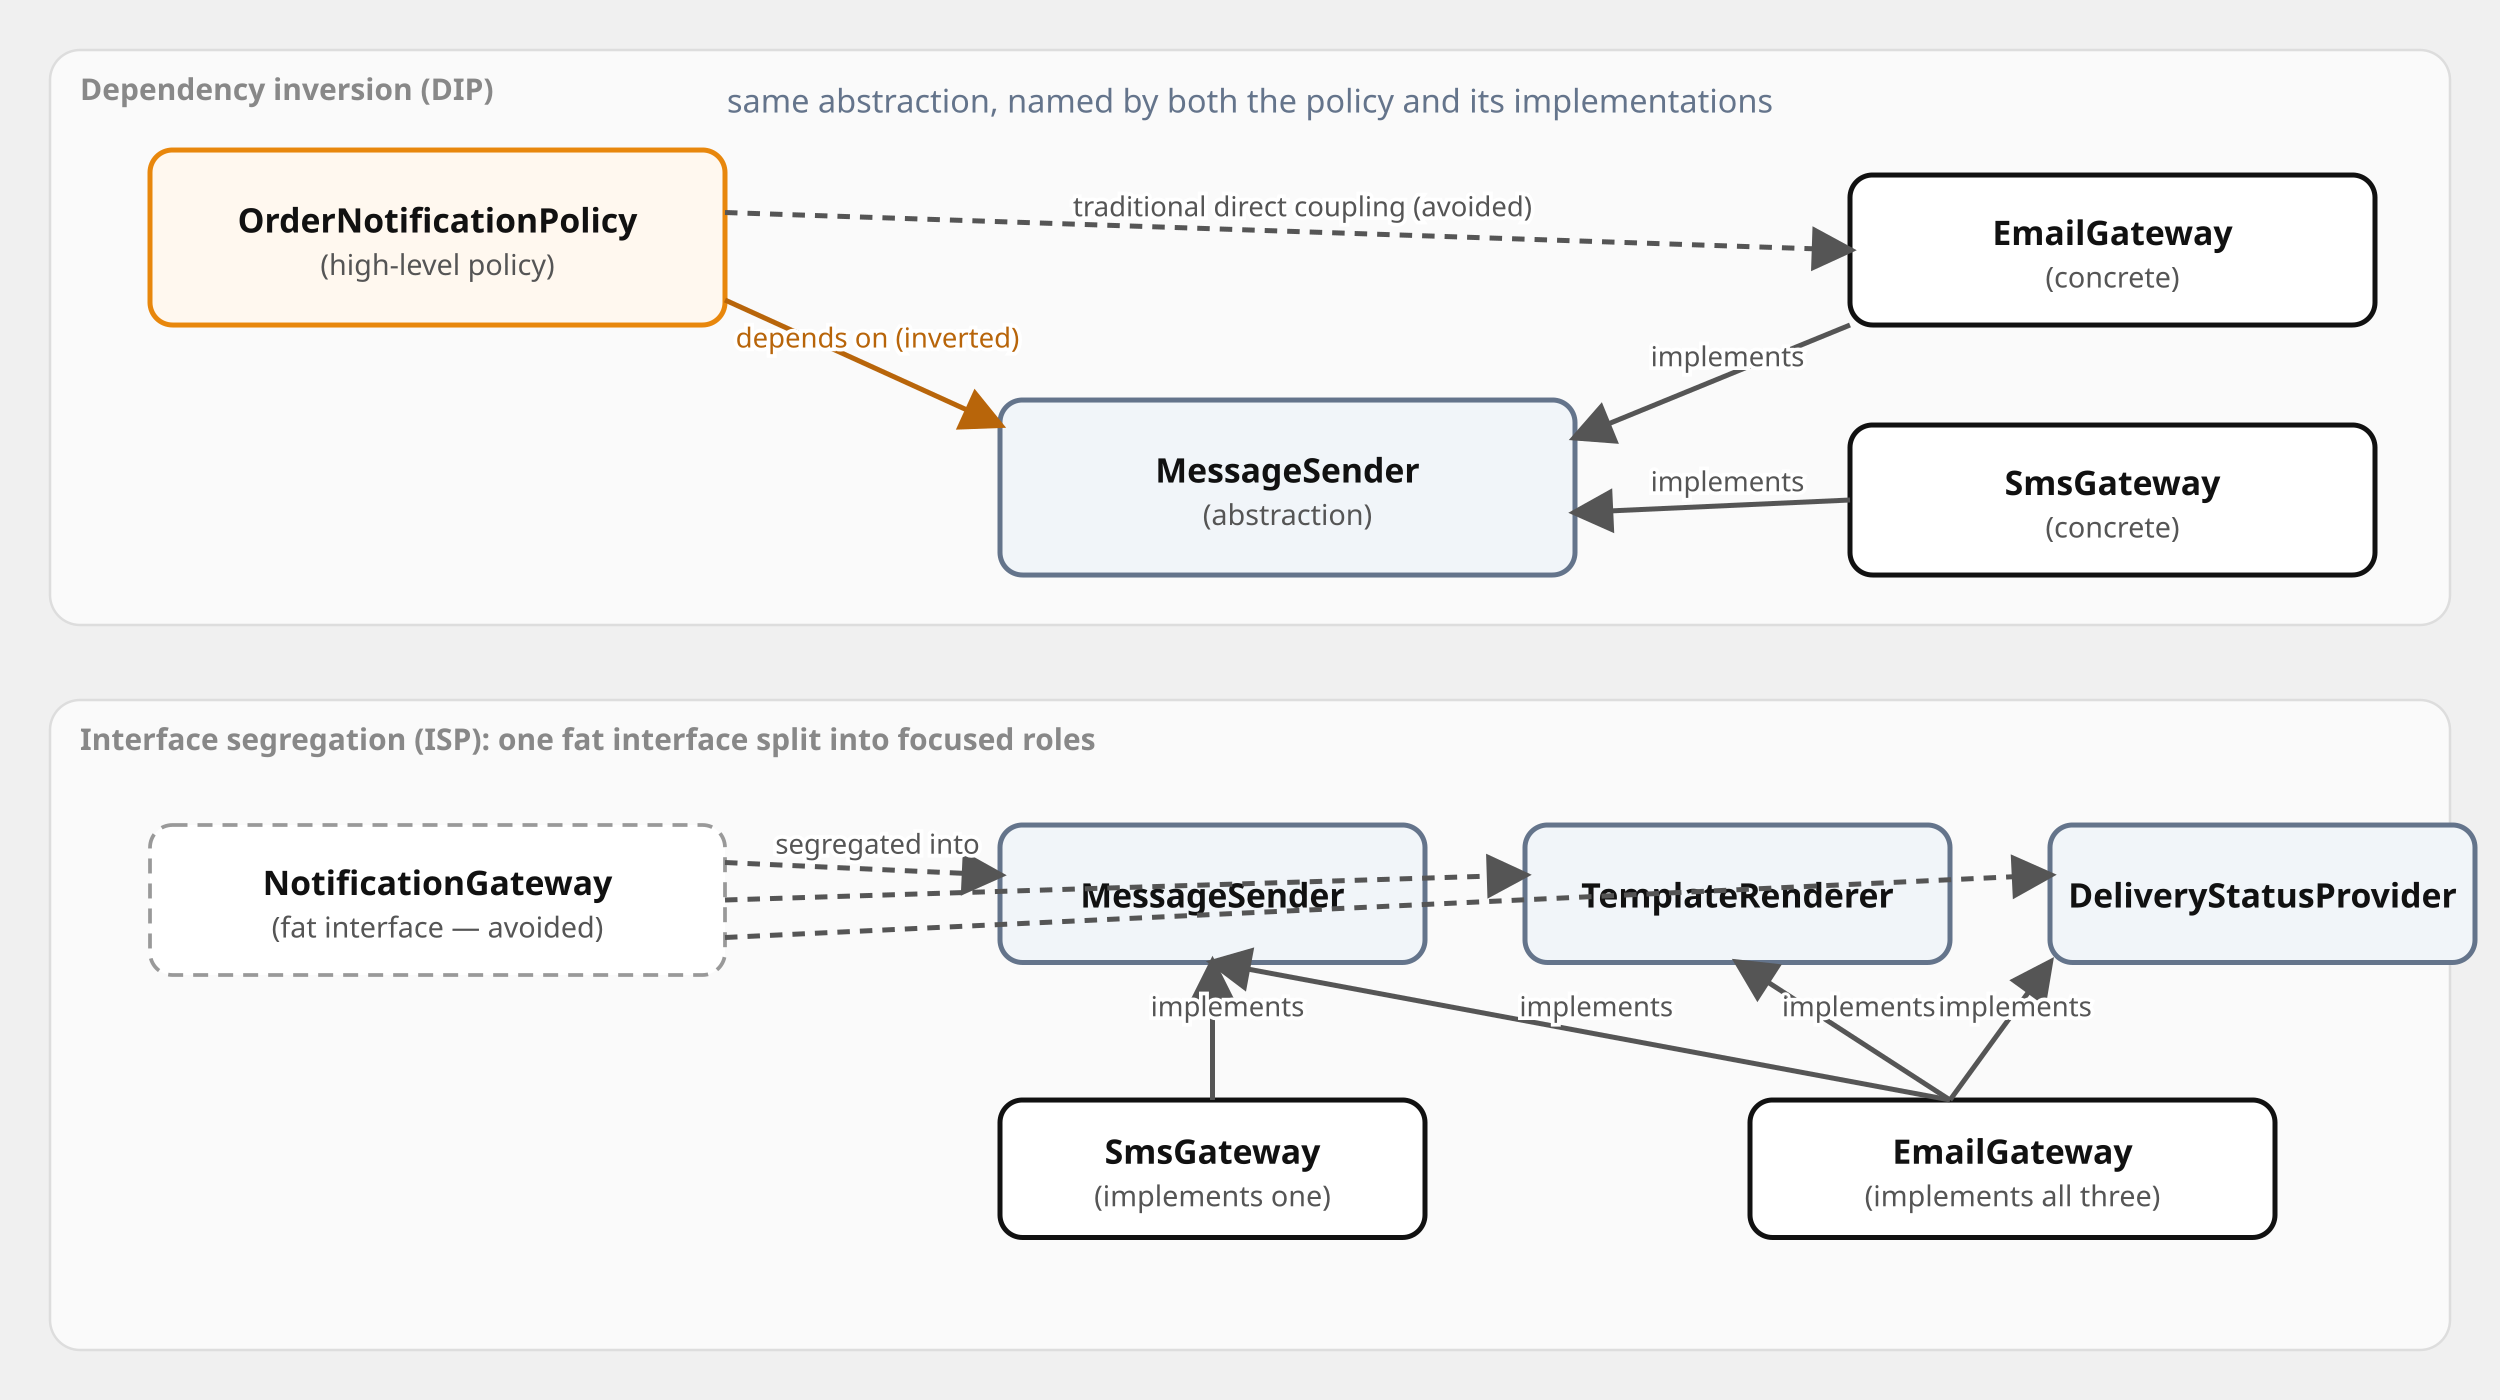
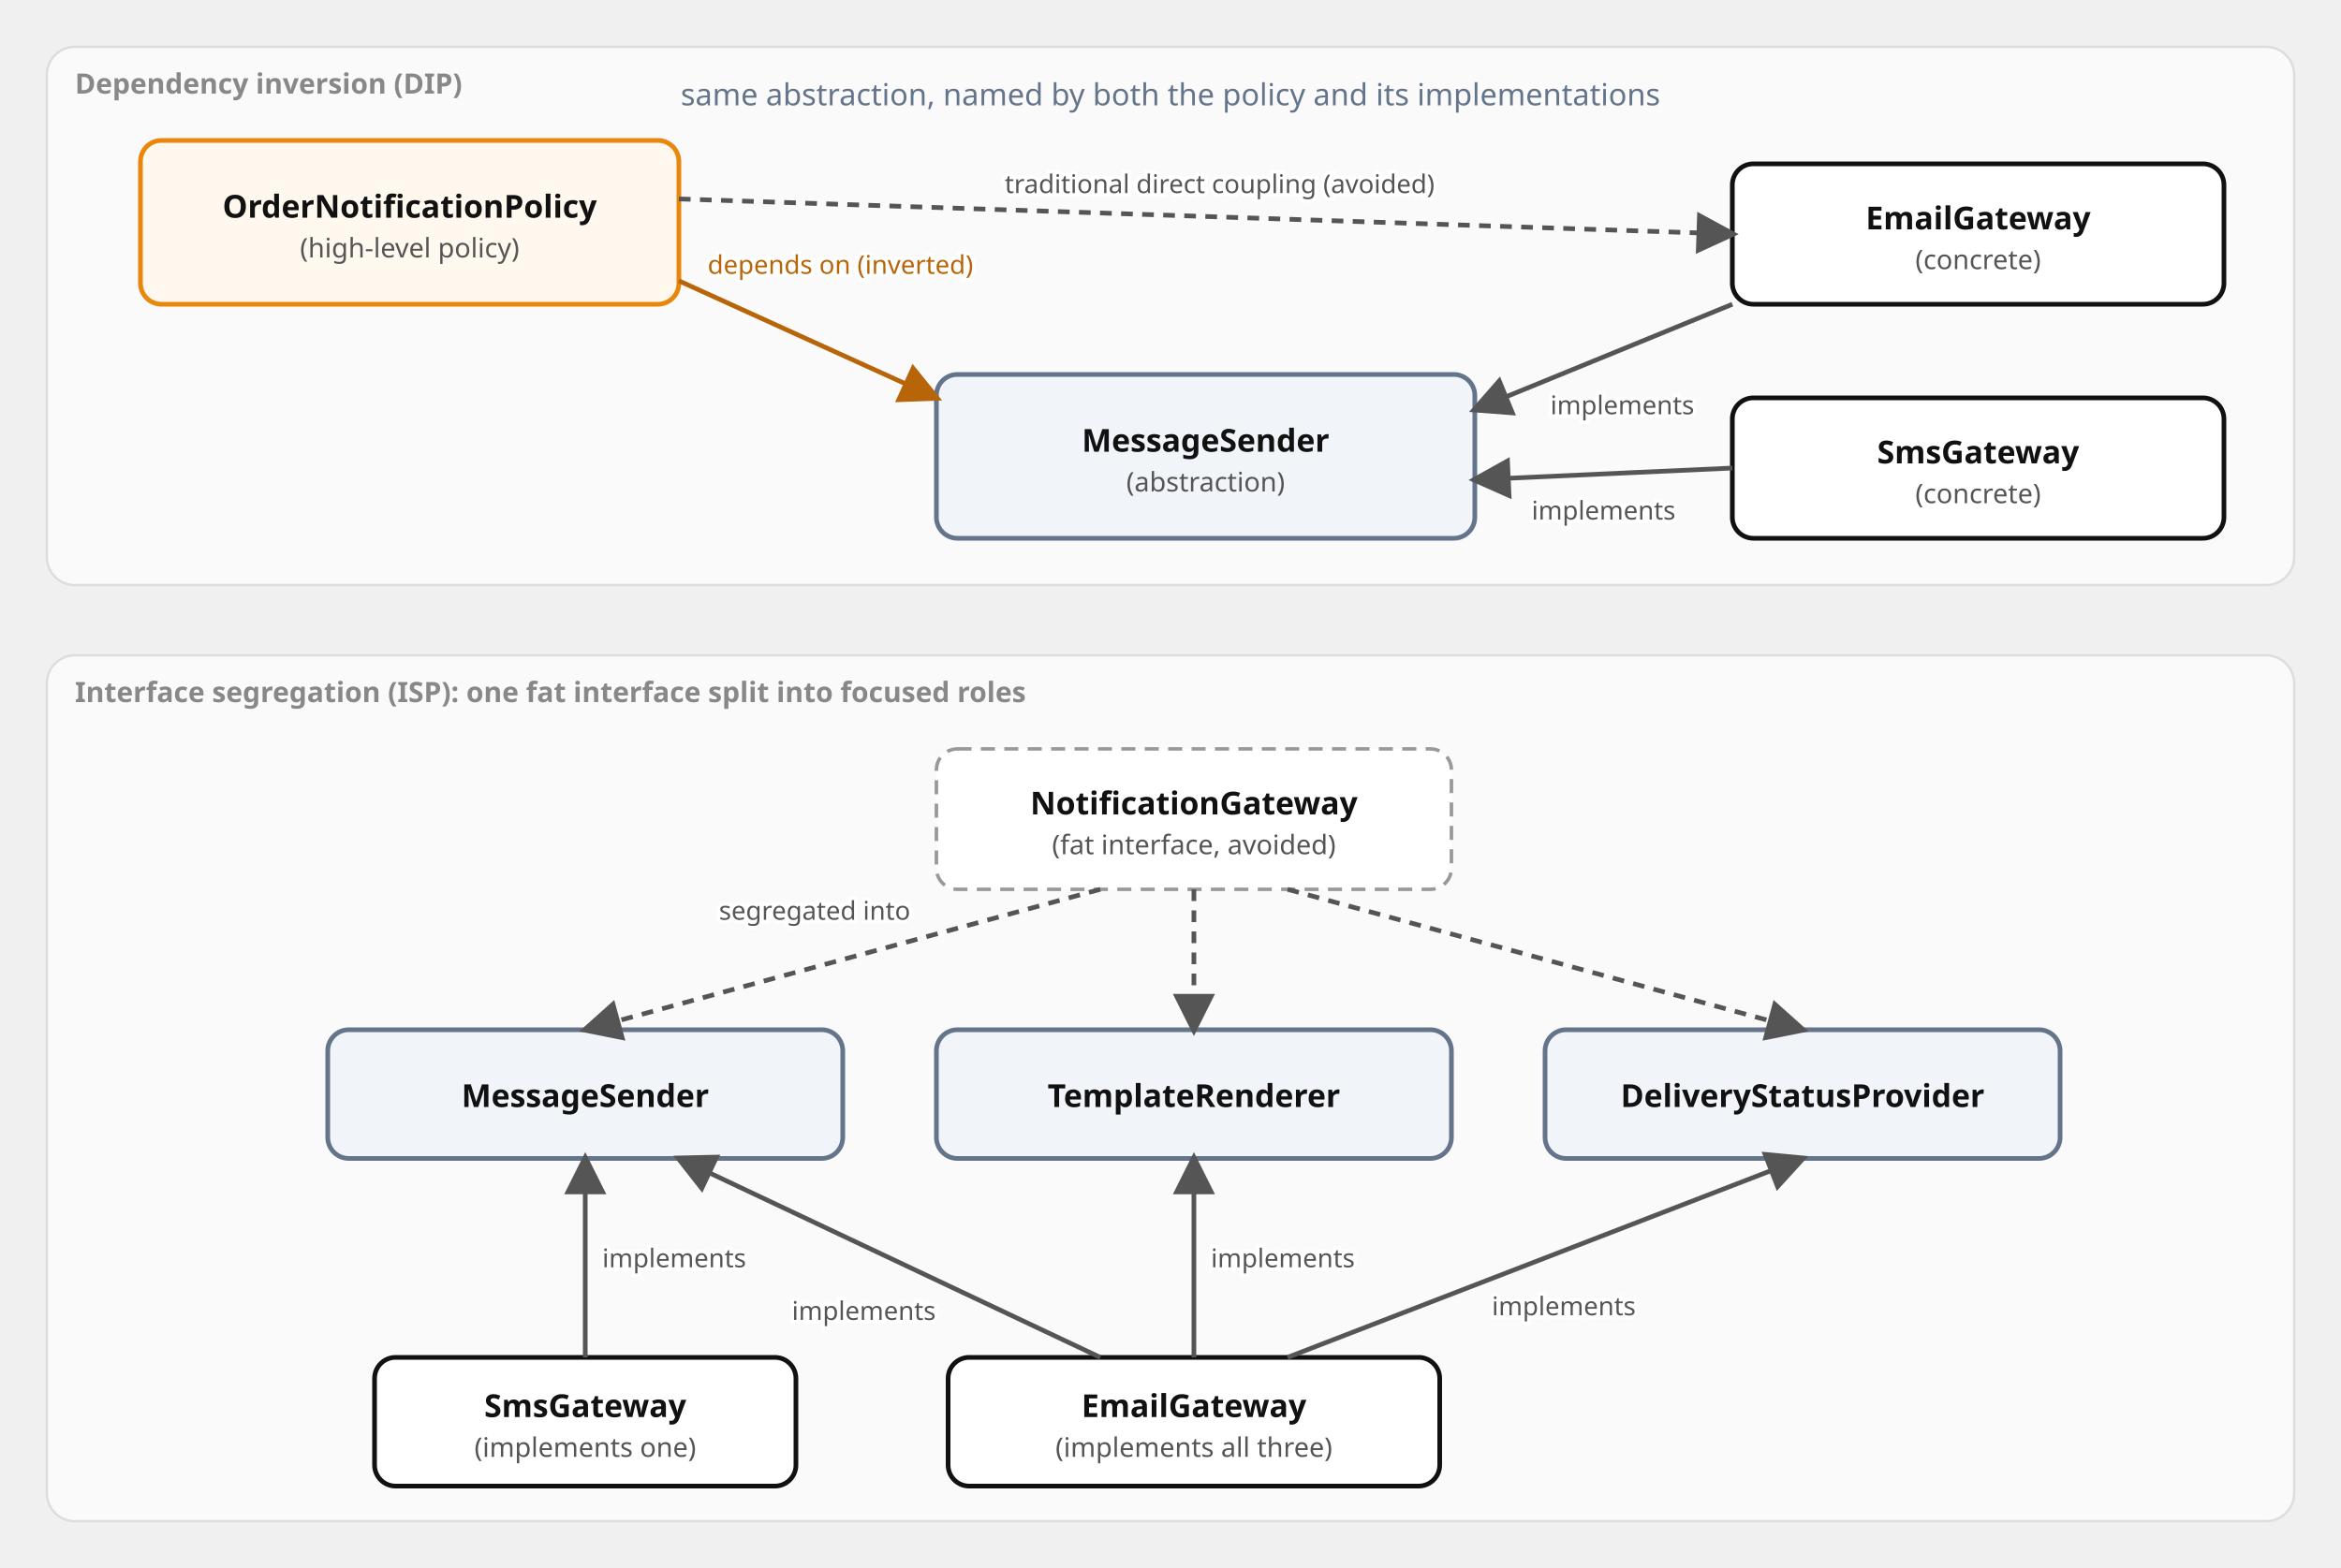
- <svg xmlns="http://www.w3.org/2000/svg" viewBox="0 0 1000 560" font-family="'Red Hat Text', system-ui, sans-serif" role="img">
+ <svg xmlns="http://www.w3.org/2000/svg" viewBox="0 0 1000 670" font-family="'Red Hat Text', system-ui, sans-serif" role="img">
  <defs>
    <marker id="a" viewBox="0 0 10 10" refX="8.5" refY="5" markerWidth="9" markerHeight="9" orient="auto-start-reverse">
      <path d="M0,0 L10,5 L0,10 z" fill="#555" />
    </marker>
    <marker id="am" viewBox="0 0 10 10" refX="8.5" refY="5" markerWidth="9" markerHeight="9" orient="auto-start-reverse">
      <path d="M0,0 L10,5 L0,10 z" fill="#b8650a" />
    </marker>
  </defs>
  <rect x="20" y="20" width="960" height="230" rx="12" fill="#fafafa" stroke="#ddd" />
  <text x="32" y="40" font-size="12" font-weight="700" fill="#888">Dependency inversion (DIP)</text>
-   <rect x="20" y="280" width="960" height="260" rx="12" fill="#fafafa" stroke="#ddd" />
+   <rect x="20" y="280" width="960" height="370" rx="12" fill="#fafafa" stroke="#ddd" />
  <text x="32" y="300" font-size="12" font-weight="700" fill="#888">Interface segregation (ISP): one fat interface split into focused roles</text>
  <rect x="60" y="60" width="230" height="70" rx="9" fill="#fff8ef" stroke="#e8870c" stroke-width="2" />
  <text x="175.0" y="93.0" font-size="13.5" font-weight="700" fill="#111111" text-anchor="middle">OrderNotificationPolicy</text>
  <text x="175.0" y="110.0" font-size="11.5" fill="#555555" text-anchor="middle">(high-level policy)</text>
  <rect x="400" y="160" width="230" height="70" rx="9" fill="#f1f5f9" stroke="#64748b" stroke-width="2" />
  <text x="515.0" y="193.0" font-size="13.5" font-weight="700" fill="#111111" text-anchor="middle">MessageSender</text>
  <text x="515.0" y="210.0" font-size="11.5" fill="#555555" text-anchor="middle">(abstraction)</text>
  <rect x="740" y="70" width="210" height="60" rx="9" fill="#ffffff" stroke="#111111" stroke-width="2" />
  <text x="845.0" y="98.0" font-size="13.5" font-weight="700" fill="#111111" text-anchor="middle">EmailGateway</text>
  <text x="845.0" y="115.0" font-size="11.5" fill="#555555" text-anchor="middle">(concrete)</text>
  <rect x="740" y="170" width="210" height="60" rx="9" fill="#ffffff" stroke="#111111" stroke-width="2" />
  <text x="845.0" y="198.0" font-size="13.5" font-weight="700" fill="#111111" text-anchor="middle">SmsGateway</text>
  <text x="845.0" y="215.0" font-size="11.5" fill="#555555" text-anchor="middle">(concrete)</text>
-   <rect x="60" y="330" width="230" height="60" rx="9" fill="#ffffff" stroke="#999999" stroke-width="1.5" stroke-dasharray="6 4" />
-   <text x="175.0" y="358.0" font-size="13.5" font-weight="700" fill="#111111" text-anchor="middle">NotificationGateway</text>
-   <text x="175.0" y="375.0" font-size="11.5" fill="#555555" text-anchor="middle">(fat interface — avoided)</text>
-   <rect x="400" y="330" width="170" height="55" rx="9" fill="#f1f5f9" stroke="#64748b" stroke-width="2" />
-   <text x="485.0" y="363.0" font-size="13.5" font-weight="700" fill="#111111" text-anchor="middle">MessageSender</text>
-   <rect x="610" y="330" width="170" height="55" rx="9" fill="#f1f5f9" stroke="#64748b" stroke-width="2" />
-   <text x="695.0" y="363.0" font-size="13.5" font-weight="700" fill="#111111" text-anchor="middle">TemplateRenderer</text>
-   <rect x="820" y="330" width="170" height="55" rx="9" fill="#f1f5f9" stroke="#64748b" stroke-width="2" />
-   <text x="905.0" y="363.0" font-size="13.5" font-weight="700" fill="#111111" text-anchor="middle">DeliveryStatusProvider</text>
-   <rect x="400" y="440" width="170" height="55" rx="9" fill="#ffffff" stroke="#111111" stroke-width="2" />
-   <text x="485.0" y="465.5" font-size="13.5" font-weight="700" fill="#111111" text-anchor="middle">SmsGateway</text>
-   <text x="485.0" y="482.5" font-size="11.5" fill="#555555" text-anchor="middle">(implements one)</text>
-   <rect x="700" y="440" width="210" height="55" rx="9" fill="#ffffff" stroke="#111111" stroke-width="2" />
-   <text x="805.0" y="465.5" font-size="13.5" font-weight="700" fill="#111111" text-anchor="middle">EmailGateway</text>
-   <text x="805.0" y="482.5" font-size="11.5" fill="#555555" text-anchor="middle">(implements all three)</text>
+   <rect x="400" y="320" width="220" height="60" rx="9" fill="#ffffff" stroke="#999999" stroke-width="1.5" stroke-dasharray="6 4" />
+   <text x="510.0" y="348.0" font-size="13.5" font-weight="700" fill="#111111" text-anchor="middle">NotificationGateway</text>
+   <text x="510.0" y="365.0" font-size="11.5" fill="#555555" text-anchor="middle">(fat interface, avoided)</text>
+   <rect x="140" y="440" width="220" height="55" rx="9" fill="#f1f5f9" stroke="#64748b" stroke-width="2" />
+   <text x="250.0" y="473.0" font-size="13.5" font-weight="700" fill="#111111" text-anchor="middle">MessageSender</text>
+   <rect x="400" y="440" width="220" height="55" rx="9" fill="#f1f5f9" stroke="#64748b" stroke-width="2" />
+   <text x="510.0" y="473.0" font-size="13.5" font-weight="700" fill="#111111" text-anchor="middle">TemplateRenderer</text>
+   <rect x="660" y="440" width="220" height="55" rx="9" fill="#f1f5f9" stroke="#64748b" stroke-width="2" />
+   <text x="770.0" y="473.0" font-size="13.5" font-weight="700" fill="#111111" text-anchor="middle">DeliveryStatusProvider</text>
+   <rect x="160" y="580" width="180" height="55" rx="9" fill="#ffffff" stroke="#111111" stroke-width="2" />
+   <text x="250.0" y="605.5" font-size="13.5" font-weight="700" fill="#111111" text-anchor="middle">SmsGateway</text>
+   <text x="250.0" y="622.5" font-size="11.5" fill="#555555" text-anchor="middle">(implements one)</text>
+   <rect x="405" y="580" width="210" height="55" rx="9" fill="#ffffff" stroke="#111111" stroke-width="2" />
+   <text x="510.0" y="605.5" font-size="13.5" font-weight="700" fill="#111111" text-anchor="middle">EmailGateway</text>
+   <text x="510.0" y="622.5" font-size="11.5" fill="#555555" text-anchor="middle">(implements all three)</text>
  <path d="M290,120 L400,170" fill="none" stroke="#b8650a" stroke-width="2" marker-end="url(#am)" />
-   <text x="351.0" y="139.0" font-size="11" fill="#ffffff" stroke="#ffffff" stroke-width="3" paint-order="stroke" text-anchor="middle">depends on (inverted)</text>
-   <text x="351.0" y="139.0" font-size="11" fill="#b8650a" text-anchor="middle">depends on (inverted)</text>
+   <text x="359.0" y="117.0" font-size="11" fill="#ffffff" stroke="#ffffff" stroke-width="3" paint-order="stroke" text-anchor="middle">depends on (inverted)</text>
+   <text x="359.0" y="117.0" font-size="11" fill="#b8650a" text-anchor="middle">depends on (inverted)</text>
  <path d="M290,85 L740,100" fill="none" stroke="#555" stroke-width="2" stroke-dasharray="5 4" marker-end="url(#a)" />
-   <text x="521.0" y="86.5" font-size="11" fill="#ffffff" stroke="#ffffff" stroke-width="3" paint-order="stroke" text-anchor="middle">traditional direct coupling (avoided)</text>
-   <text x="521.0" y="86.5" font-size="11" fill="#555" text-anchor="middle">traditional direct coupling (avoided)</text>
+   <text x="521.0" y="82.5" font-size="11" fill="#ffffff" stroke="#ffffff" stroke-width="3" paint-order="stroke" text-anchor="middle">traditional direct coupling (avoided)</text>
+   <text x="521.0" y="82.5" font-size="11" fill="#555" text-anchor="middle">traditional direct coupling (avoided)</text>
  <path d="M740,130 L630,175" fill="none" stroke="#555" stroke-width="2" marker-end="url(#a)" />
-   <text x="691.0" y="146.5" font-size="11" fill="#ffffff" stroke="#ffffff" stroke-width="3" paint-order="stroke" text-anchor="middle">implements</text>
-   <text x="691.0" y="146.5" font-size="11" fill="#555" text-anchor="middle">implements</text>
+   <text x="693.0" y="177.0" font-size="11" fill="#ffffff" stroke="#ffffff" stroke-width="3" paint-order="stroke" text-anchor="middle">implements</text>
+   <text x="693.0" y="177.0" font-size="11" fill="#555" text-anchor="middle">implements</text>
  <path d="M740,200 L630,205" fill="none" stroke="#555" stroke-width="2" marker-end="url(#a)" />
-   <text x="691.0" y="196.5" font-size="11" fill="#ffffff" stroke="#ffffff" stroke-width="3" paint-order="stroke" text-anchor="middle">implements</text>
-   <text x="691.0" y="196.5" font-size="11" fill="#555" text-anchor="middle">implements</text>
-   <path d="M290,345 L400,350" fill="none" stroke="#555" stroke-width="2" stroke-dasharray="5 4" marker-end="url(#a)" />
-   <text x="351.0" y="341.5" font-size="11" fill="#ffffff" stroke="#ffffff" stroke-width="3" paint-order="stroke" text-anchor="middle">segregated into</text>
-   <text x="351.0" y="341.5" font-size="11" fill="#555" text-anchor="middle">segregated into</text>
-   <path d="M290,360 L610,350" fill="none" stroke="#555" stroke-width="2" stroke-dasharray="5 4" marker-end="url(#a)" />
-   <path d="M290,375 L820,350" fill="none" stroke="#555" stroke-width="2" stroke-dasharray="5 4" marker-end="url(#a)" />
-   <path d="M485,440 L485,385" fill="none" stroke="#555" stroke-width="2" marker-end="url(#a)" />
-   <text x="491.0" y="406.5" font-size="11" fill="#ffffff" stroke="#ffffff" stroke-width="3" paint-order="stroke" text-anchor="middle">implements</text>
-   <text x="491.0" y="406.5" font-size="11" fill="#555" text-anchor="middle">implements</text>
-   <path d="M780,440 L820,385" fill="none" stroke="#555" stroke-width="2" marker-end="url(#a)" />
-   <text x="806.0" y="406.5" font-size="11" fill="#ffffff" stroke="#ffffff" stroke-width="3" paint-order="stroke" text-anchor="middle">implements</text>
-   <text x="806.0" y="406.5" font-size="11" fill="#555" text-anchor="middle">implements</text>
-   <path d="M780,440 L695,385" fill="none" stroke="#555" stroke-width="2" marker-end="url(#a)" />
-   <text x="743.5" y="406.5" font-size="11" fill="#ffffff" stroke="#ffffff" stroke-width="3" paint-order="stroke" text-anchor="middle">implements</text>
-   <text x="743.5" y="406.5" font-size="11" fill="#555" text-anchor="middle">implements</text>
-   <path d="M780,440 L485,385" fill="none" stroke="#555" stroke-width="2" marker-end="url(#a)" />
-   <text x="638.5" y="406.5" font-size="11" fill="#ffffff" stroke="#ffffff" stroke-width="3" paint-order="stroke" text-anchor="middle">implements</text>
-   <text x="638.5" y="406.5" font-size="11" fill="#555" text-anchor="middle">implements</text>
+   <text x="685.0" y="222.0" font-size="11" fill="#ffffff" stroke="#ffffff" stroke-width="3" paint-order="stroke" text-anchor="middle">implements</text>
+   <text x="685.0" y="222.0" font-size="11" fill="#555" text-anchor="middle">implements</text>
+   <path d="M470,380 L250,440" fill="none" stroke="#555" stroke-width="2" stroke-dasharray="5 4" marker-end="url(#a)" />
+   <text x="348.0" y="393.0" font-size="11" fill="#ffffff" stroke="#ffffff" stroke-width="3" paint-order="stroke" text-anchor="middle">segregated into</text>
+   <text x="348.0" y="393.0" font-size="11" fill="#555" text-anchor="middle">segregated into</text>
+   <path d="M510,380 L510,440" fill="none" stroke="#555" stroke-width="2" stroke-dasharray="5 4" marker-end="url(#a)" />
+   <path d="M550,380 L770,440" fill="none" stroke="#555" stroke-width="2" stroke-dasharray="5 4" marker-end="url(#a)" />
+   <path d="M250,580 L250,495" fill="none" stroke="#555" stroke-width="2" marker-end="url(#a)" />
+   <text x="288.0" y="541.5" font-size="11" fill="#ffffff" stroke="#ffffff" stroke-width="3" paint-order="stroke" text-anchor="middle">implements</text>
+   <text x="288.0" y="541.5" font-size="11" fill="#555" text-anchor="middle">implements</text>
+   <path d="M550,580 L770,495" fill="none" stroke="#555" stroke-width="2" marker-end="url(#a)" />
+   <text x="668.0" y="562.0" font-size="11" fill="#ffffff" stroke="#ffffff" stroke-width="3" paint-order="stroke" text-anchor="middle">implements</text>
+   <text x="668.0" y="562.0" font-size="11" fill="#555" text-anchor="middle">implements</text>
+   <path d="M510,580 L510,495" fill="none" stroke="#555" stroke-width="2" marker-end="url(#a)" />
+   <text x="548.0" y="541.5" font-size="11" fill="#ffffff" stroke="#ffffff" stroke-width="3" paint-order="stroke" text-anchor="middle">implements</text>
+   <text x="548.0" y="541.5" font-size="11" fill="#555" text-anchor="middle">implements</text>
+   <path d="M470,580 L290,495" fill="none" stroke="#555" stroke-width="2" marker-end="url(#a)" />
+   <text x="369.0" y="564.0" font-size="11" fill="#ffffff" stroke="#ffffff" stroke-width="3" paint-order="stroke" text-anchor="middle">implements</text>
+   <text x="369.0" y="564.0" font-size="11" fill="#555" text-anchor="middle">implements</text>
  <text x="500" y="45" font-size="13" fill="#64748b" text-anchor="middle">same abstraction, named by both the policy and its implementations</text>
</svg>
